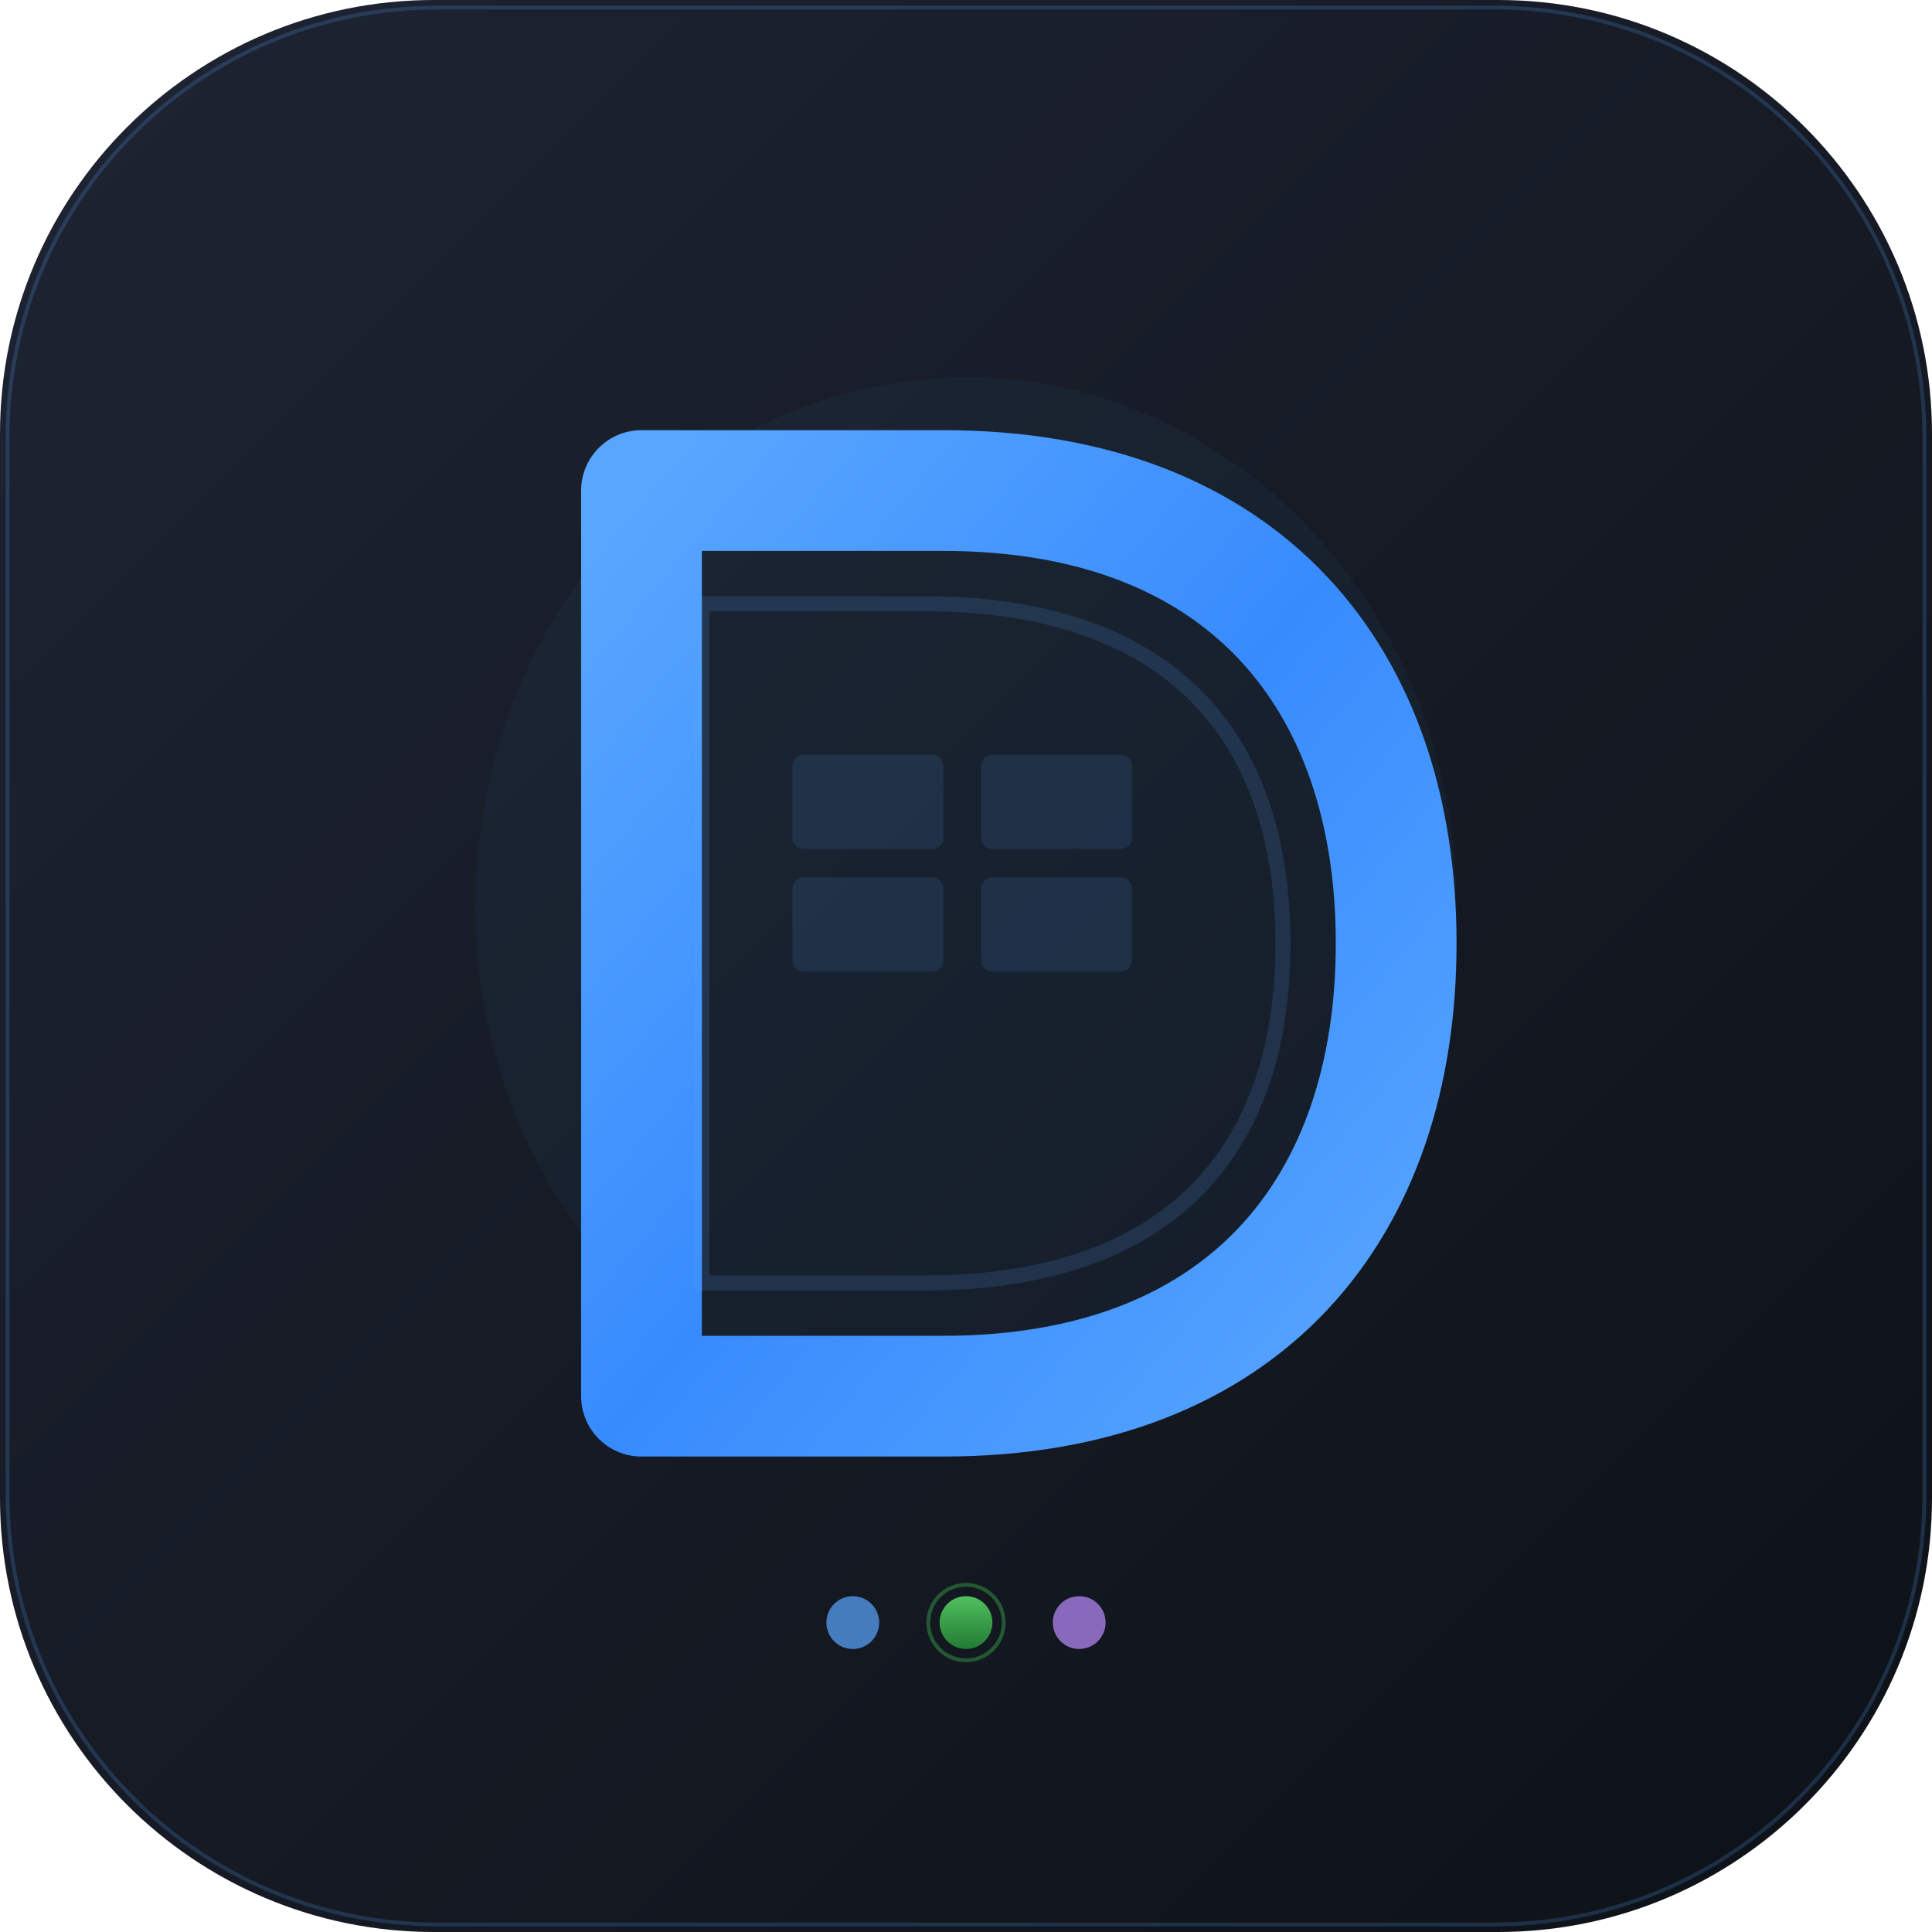
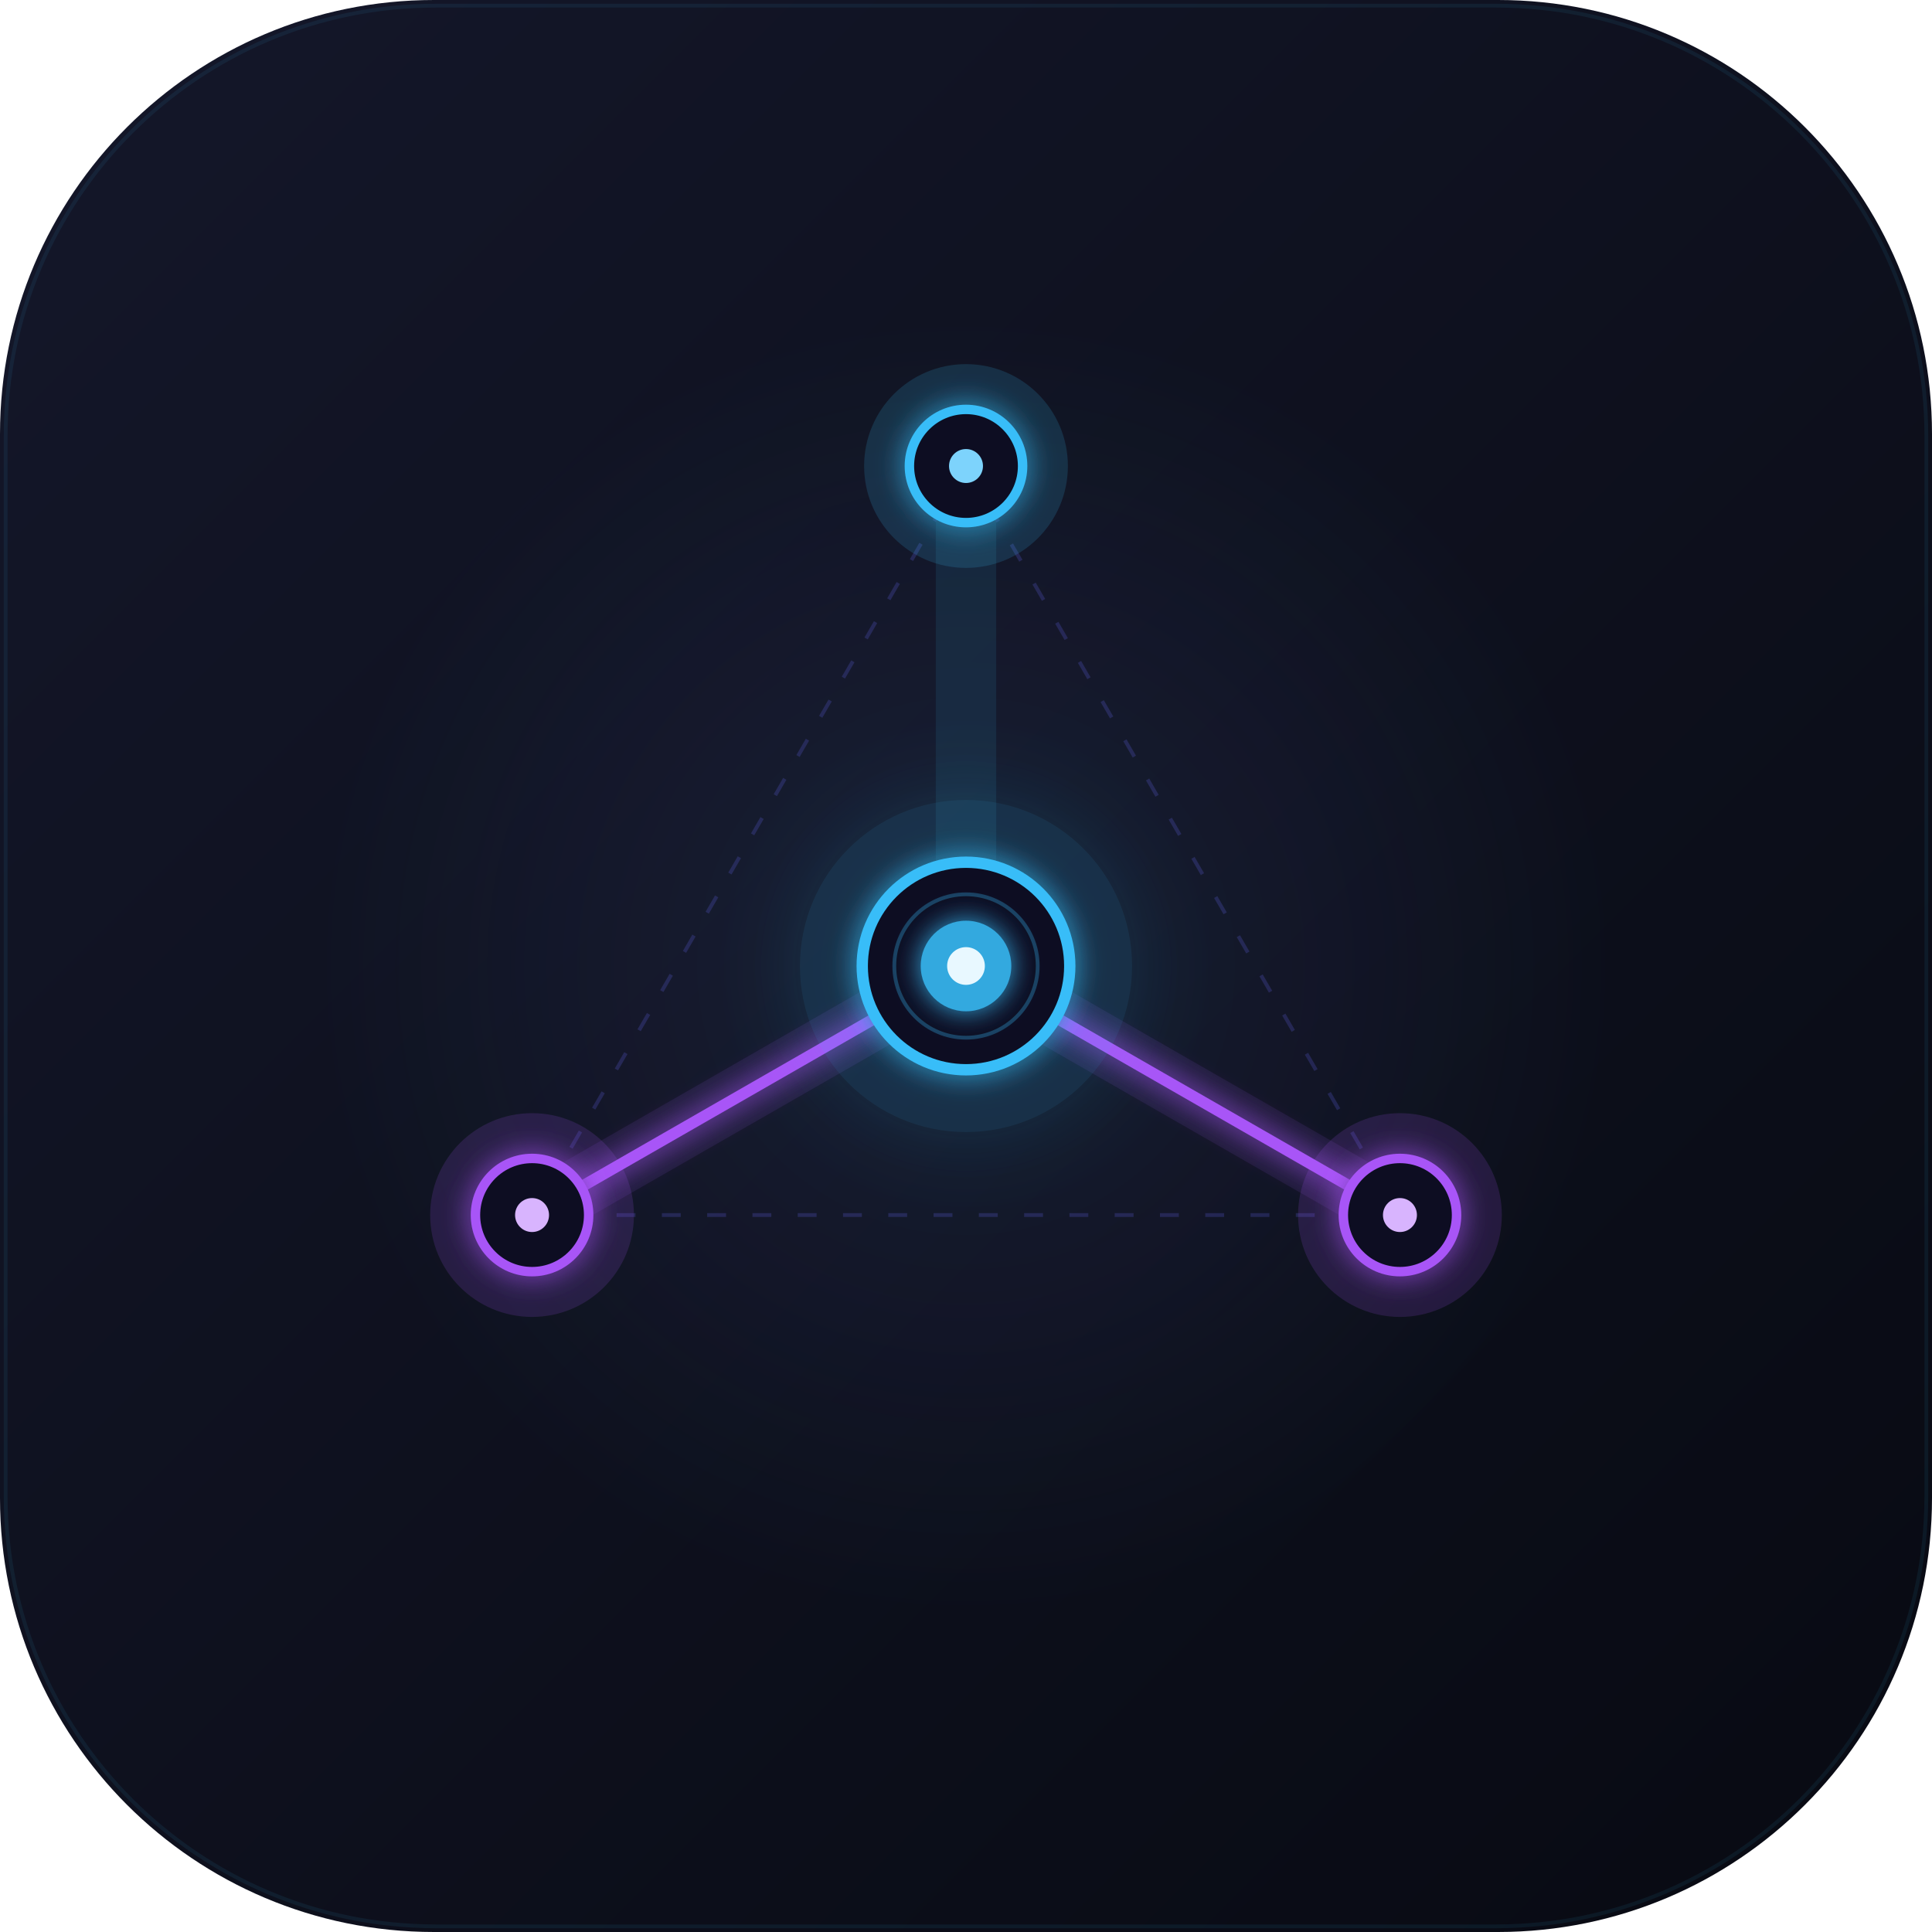
<svg xmlns="http://www.w3.org/2000/svg" viewBox="0 0 1024 1024">
  <defs>
    <linearGradient id="bg" x1="0%" y1="0%" x2="100%" y2="100%">
-       <stop offset="0%" style="stop-color:#1e2433" />
-       <stop offset="100%" style="stop-color:#0d1117" />
+       <stop offset="0%" style="stop-color:#14172a" />
+       <stop offset="100%" style="stop-color:#080a12" />
    </linearGradient>
-     <linearGradient id="glow" x1="0%" y1="0%" x2="100%" y2="100%">
-       <stop offset="0%" style="stop-color:#58a6ff" />
-       <stop offset="50%" style="stop-color:#388bfd" />
-       <stop offset="100%" style="stop-color:#58a6ff" />
-     </linearGradient>
-     <linearGradient id="greenGlow" x1="0%" y1="0%" x2="0%" y2="100%">
-       <stop offset="0%" style="stop-color:#56d364" />
-       <stop offset="100%" style="stop-color:#238636" />
-     </linearGradient>
-     <filter id="shadow">
-       <feDropShadow dx="0" dy="4" stdDeviation="8" flood-color="#000" flood-opacity="0.5" />
+     <radialGradient id="ambient" cx="50%" cy="50%" r="45%">
+       <stop offset="0%" style="stop-color:#38bdf8; stop-opacity:0.10" />
+       <stop offset="55%" style="stop-color:#818cf8; stop-opacity:0.05" />
+       <stop offset="100%" style="stop-color:#38bdf8; stop-opacity:0" />
+     </radialGradient>
+     <filter id="glow" x="-60%" y="-60%" width="220%" height="220%">
+       <feGaussianBlur in="SourceGraphic" stdDeviation="7" result="b" />
+       <feMerge>
+         <feMergeNode in="b" />
+         <feMergeNode in="SourceGraphic" />
+       </feMerge>
    </filter>
-     <filter id="innerGlow">
-       <feGaussianBlur stdDeviation="15" result="blur" />
-       <feComposite in="SourceGraphic" in2="blur" operator="over" />
+     <filter id="hubGlow" x="-120%" y="-120%" width="340%" height="340%">
+       <feGaussianBlur in="SourceGraphic" stdDeviation="22" result="b" />
+       <feMerge>
+         <feMergeNode in="b" />
+         <feMergeNode in="SourceGraphic" />
+       </feMerge>
    </filter>
  </defs>
  <rect width="1024" height="1024" rx="230" fill="url(#bg)" />
-   <rect x="4" y="4" width="1016" height="1016" rx="228" fill="none" stroke="#58a6ff" stroke-width="2" opacity="0.2" />
-   <ellipse cx="512" cy="480" rx="260" ry="280" fill="#58a6ff" opacity="0.04" />
-   <g filter="shadow">
-     <path d="M340 260 L340 740 L500 740 C660 740 740 640 740 500 C740 360 660 260 500 260 Z" fill="none" stroke="url(#glow)" stroke-width="64" stroke-linejoin="round" stroke-linecap="round" />
-   </g>
-   <path d="M372 320 L372 680 L490 680 C620 680 680 610 680 500 C680 390 620 320 490 320 Z" fill="none" stroke="#58a6ff" stroke-width="8" opacity="0.15" />
-   <g transform="translate(512, 860)">
-     <circle cx="-60" cy="0" r="14" fill="#58a6ff" opacity="0.7" />
-     <circle cx="0" cy="0" r="14" fill="url(#greenGlow)" opacity="0.9" />
-     <circle cx="60" cy="0" r="14" fill="#bc8cff" opacity="0.7" />
-     <circle cx="0" cy="0" r="20" fill="none" stroke="#3fb950" stroke-width="2" opacity="0.4" />
-   </g>
-   <g opacity="0.12">
-     <rect x="420" y="400" width="80" height="50" rx="6" fill="#58a6ff" />
-     <rect x="520" y="400" width="80" height="50" rx="6" fill="#58a6ff" />
-     <rect x="420" y="465" width="80" height="50" rx="6" fill="#58a6ff" />
-     <rect x="520" y="465" width="80" height="50" rx="6" fill="#58a6ff" />
-   </g>
+   <rect x="3" y="3" width="1018" height="1018" rx="228" fill="none" stroke="#38bdf8" stroke-width="2" opacity="0.08" />
+   <circle cx="512" cy="512" r="380" fill="url(#ambient)" />
+   <polygon points="512,247 742,644 282,644" fill="none" stroke="#6366f1" stroke-width="2" stroke-dasharray="10,14" opacity="0.22" />
+   <line x1="512" y1="512" x2="512" y2="247" stroke="#38bdf8" stroke-width="32" stroke-linecap="round" opacity="0.10" />
+   <line x1="512" y1="512" x2="742" y2="644" stroke="#a855f7" stroke-width="32" stroke-linecap="round" opacity="0.10" />
+   <line x1="512" y1="512" x2="282" y2="644" stroke="#a855f7" stroke-width="32" stroke-linecap="round" opacity="0.10" />
+   <line x1="512" y1="512" x2="512" y2="247" stroke="#38bdf8" stroke-width="6" stroke-linecap="round" filter="url(#glow)" />
+   <line x1="512" y1="512" x2="742" y2="644" stroke="#a855f7" stroke-width="6" stroke-linecap="round" filter="url(#glow)" />
+   <line x1="512" y1="512" x2="282" y2="644" stroke="#a855f7" stroke-width="6" stroke-linecap="round" filter="url(#glow)" />
+   <circle cx="512" cy="247" r="54" fill="#38bdf8" opacity="0.16" />
+   <circle cx="742" cy="644" r="54" fill="#a855f7" opacity="0.16" />
+   <circle cx="282" cy="644" r="54" fill="#a855f7" opacity="0.16" />
+   <circle cx="512" cy="247" r="30" fill="#0c1020" stroke="#38bdf8" stroke-width="5" filter="url(#glow)" />
+   <circle cx="742" cy="644" r="30" fill="#0c1020" stroke="#a855f7" stroke-width="5" filter="url(#glow)" />
+   <circle cx="282" cy="644" r="30" fill="#0c1020" stroke="#a855f7" stroke-width="5" filter="url(#glow)" />
+   <circle cx="512" cy="247" r="9" fill="#7dd3fc" />
+   <circle cx="742" cy="644" r="9" fill="#d8b4fe" />
+   <circle cx="282" cy="644" r="9" fill="#d8b4fe" />
+   <circle cx="512" cy="512" r="88" fill="#38bdf8" opacity="0.13" filter="url(#hubGlow)" />
+   <circle cx="512" cy="512" r="55" fill="#0c1020" stroke="#38bdf8" stroke-width="6" filter="url(#glow)" />
+   <circle cx="512" cy="512" r="38" fill="none" stroke="#38bdf8" stroke-width="2" opacity="0.30" />
+   <circle cx="512" cy="512" r="24" fill="#38bdf8" opacity="0.88" filter="url(#glow)" />
+   <circle cx="512" cy="512" r="10" fill="#e8f8ff" />
</svg>
